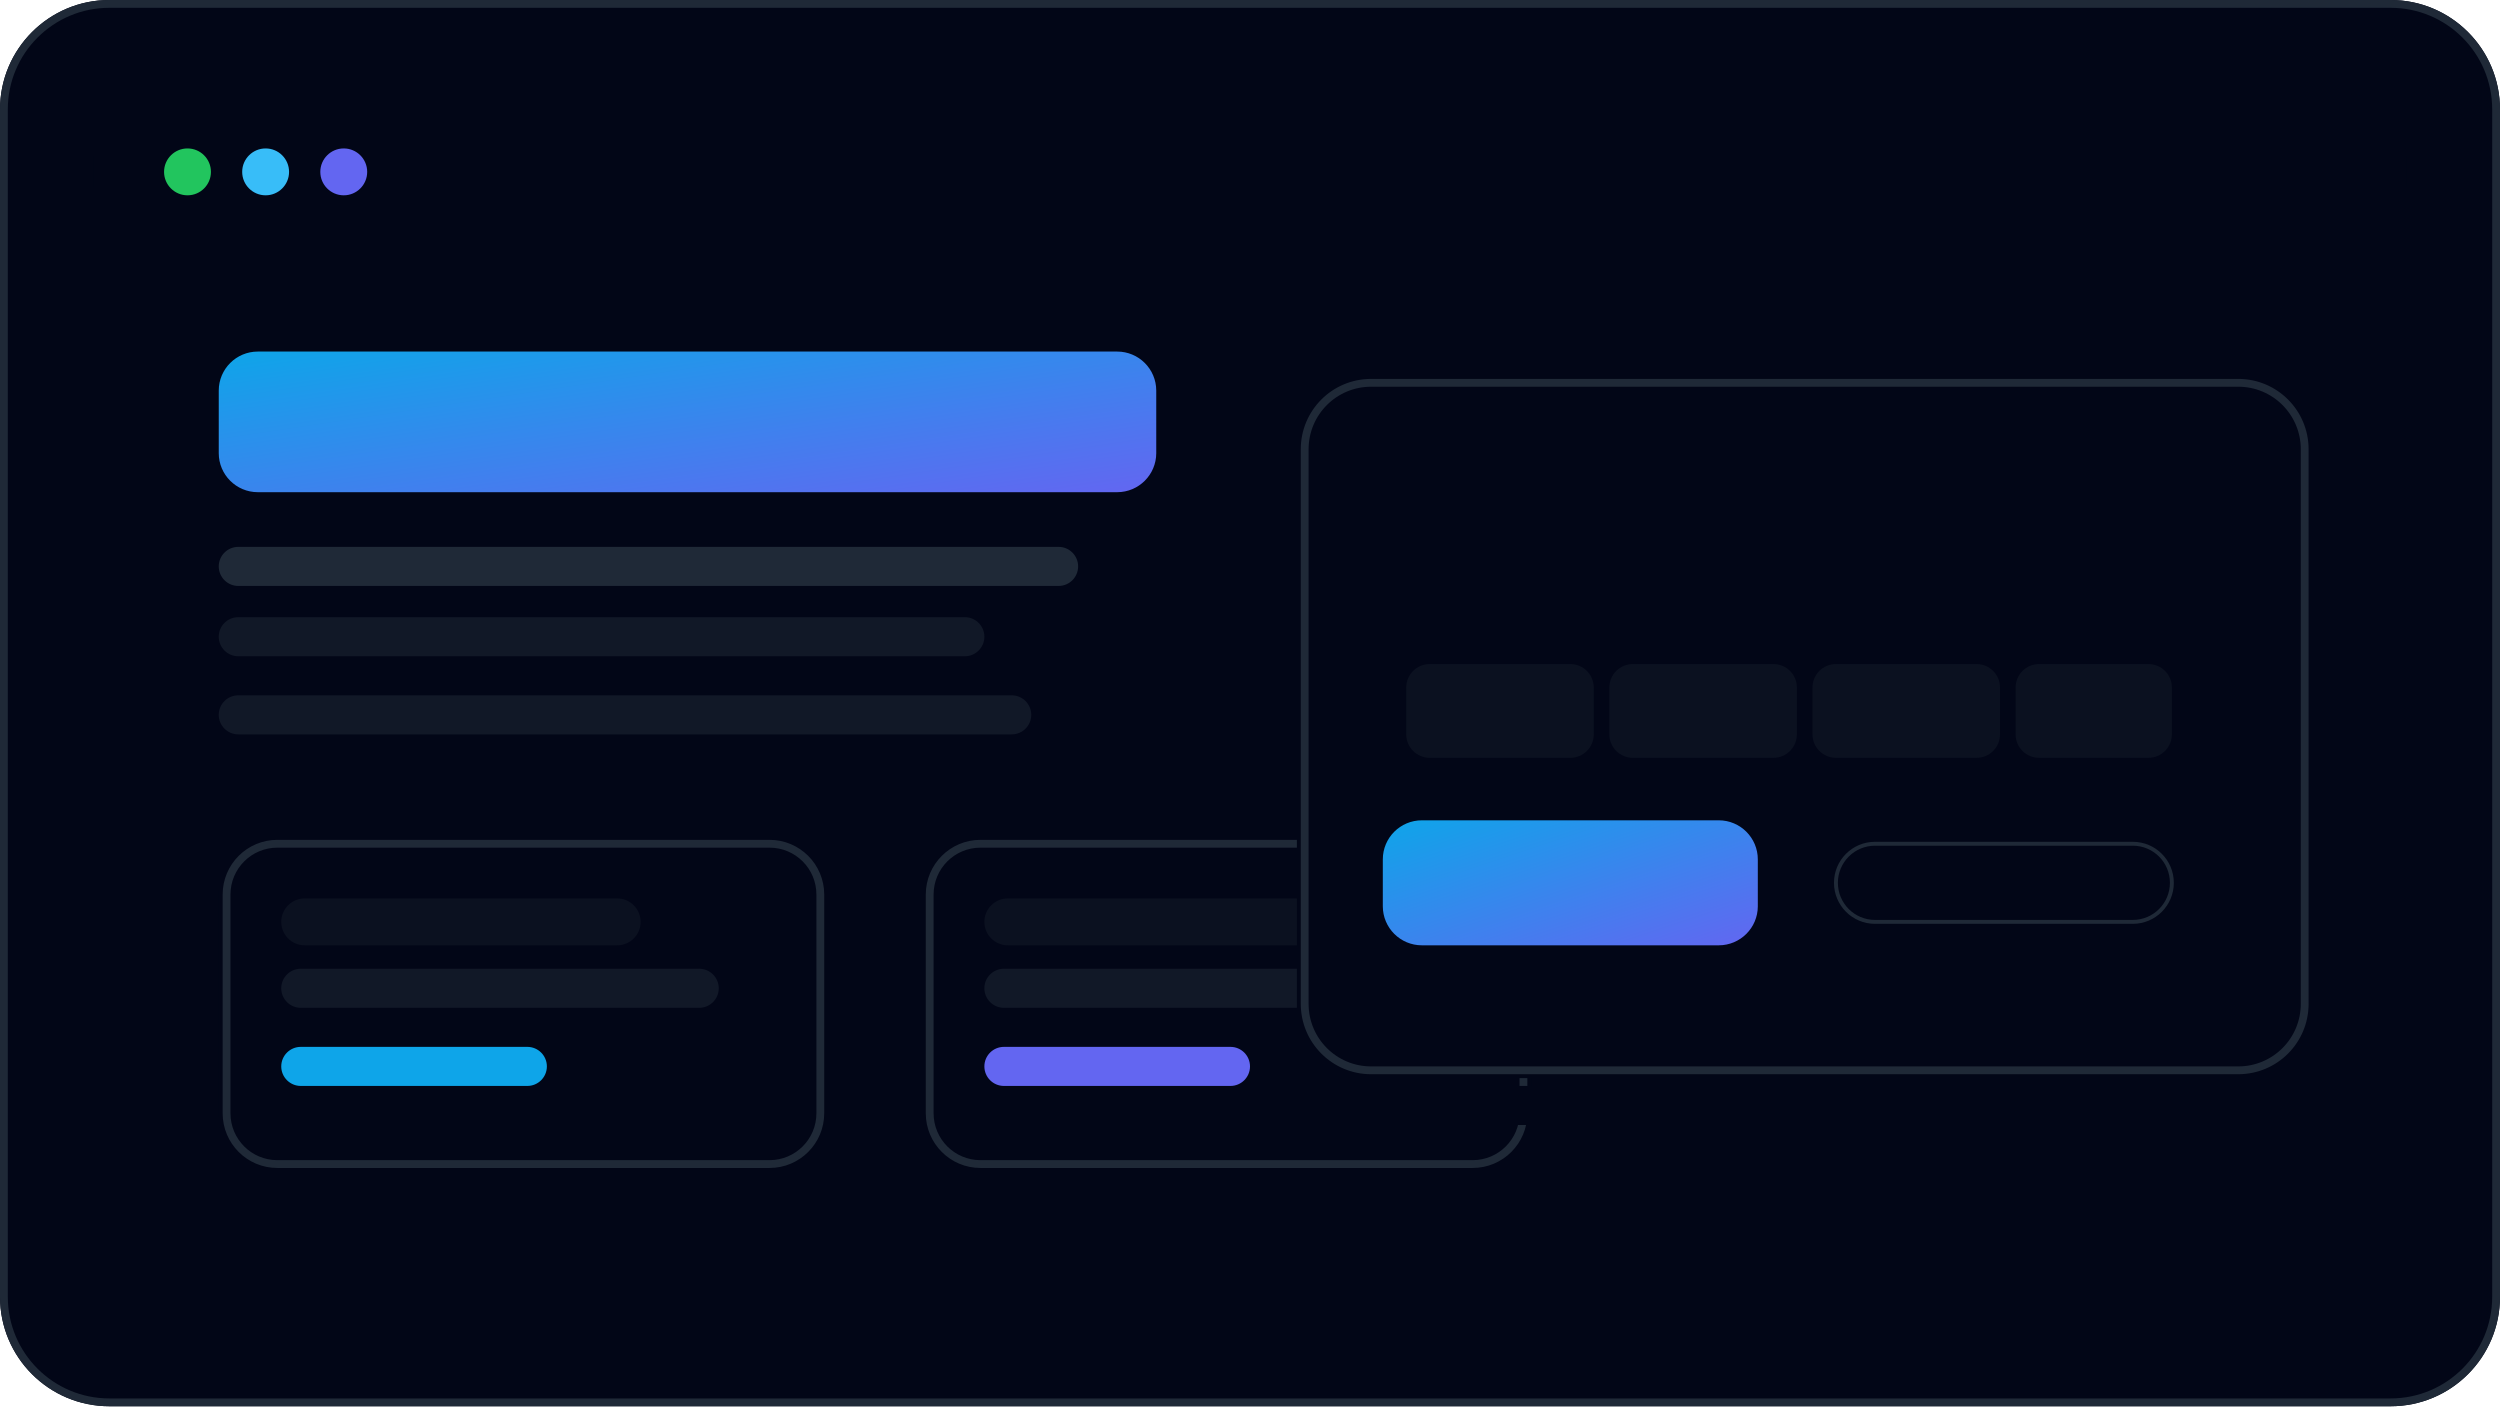
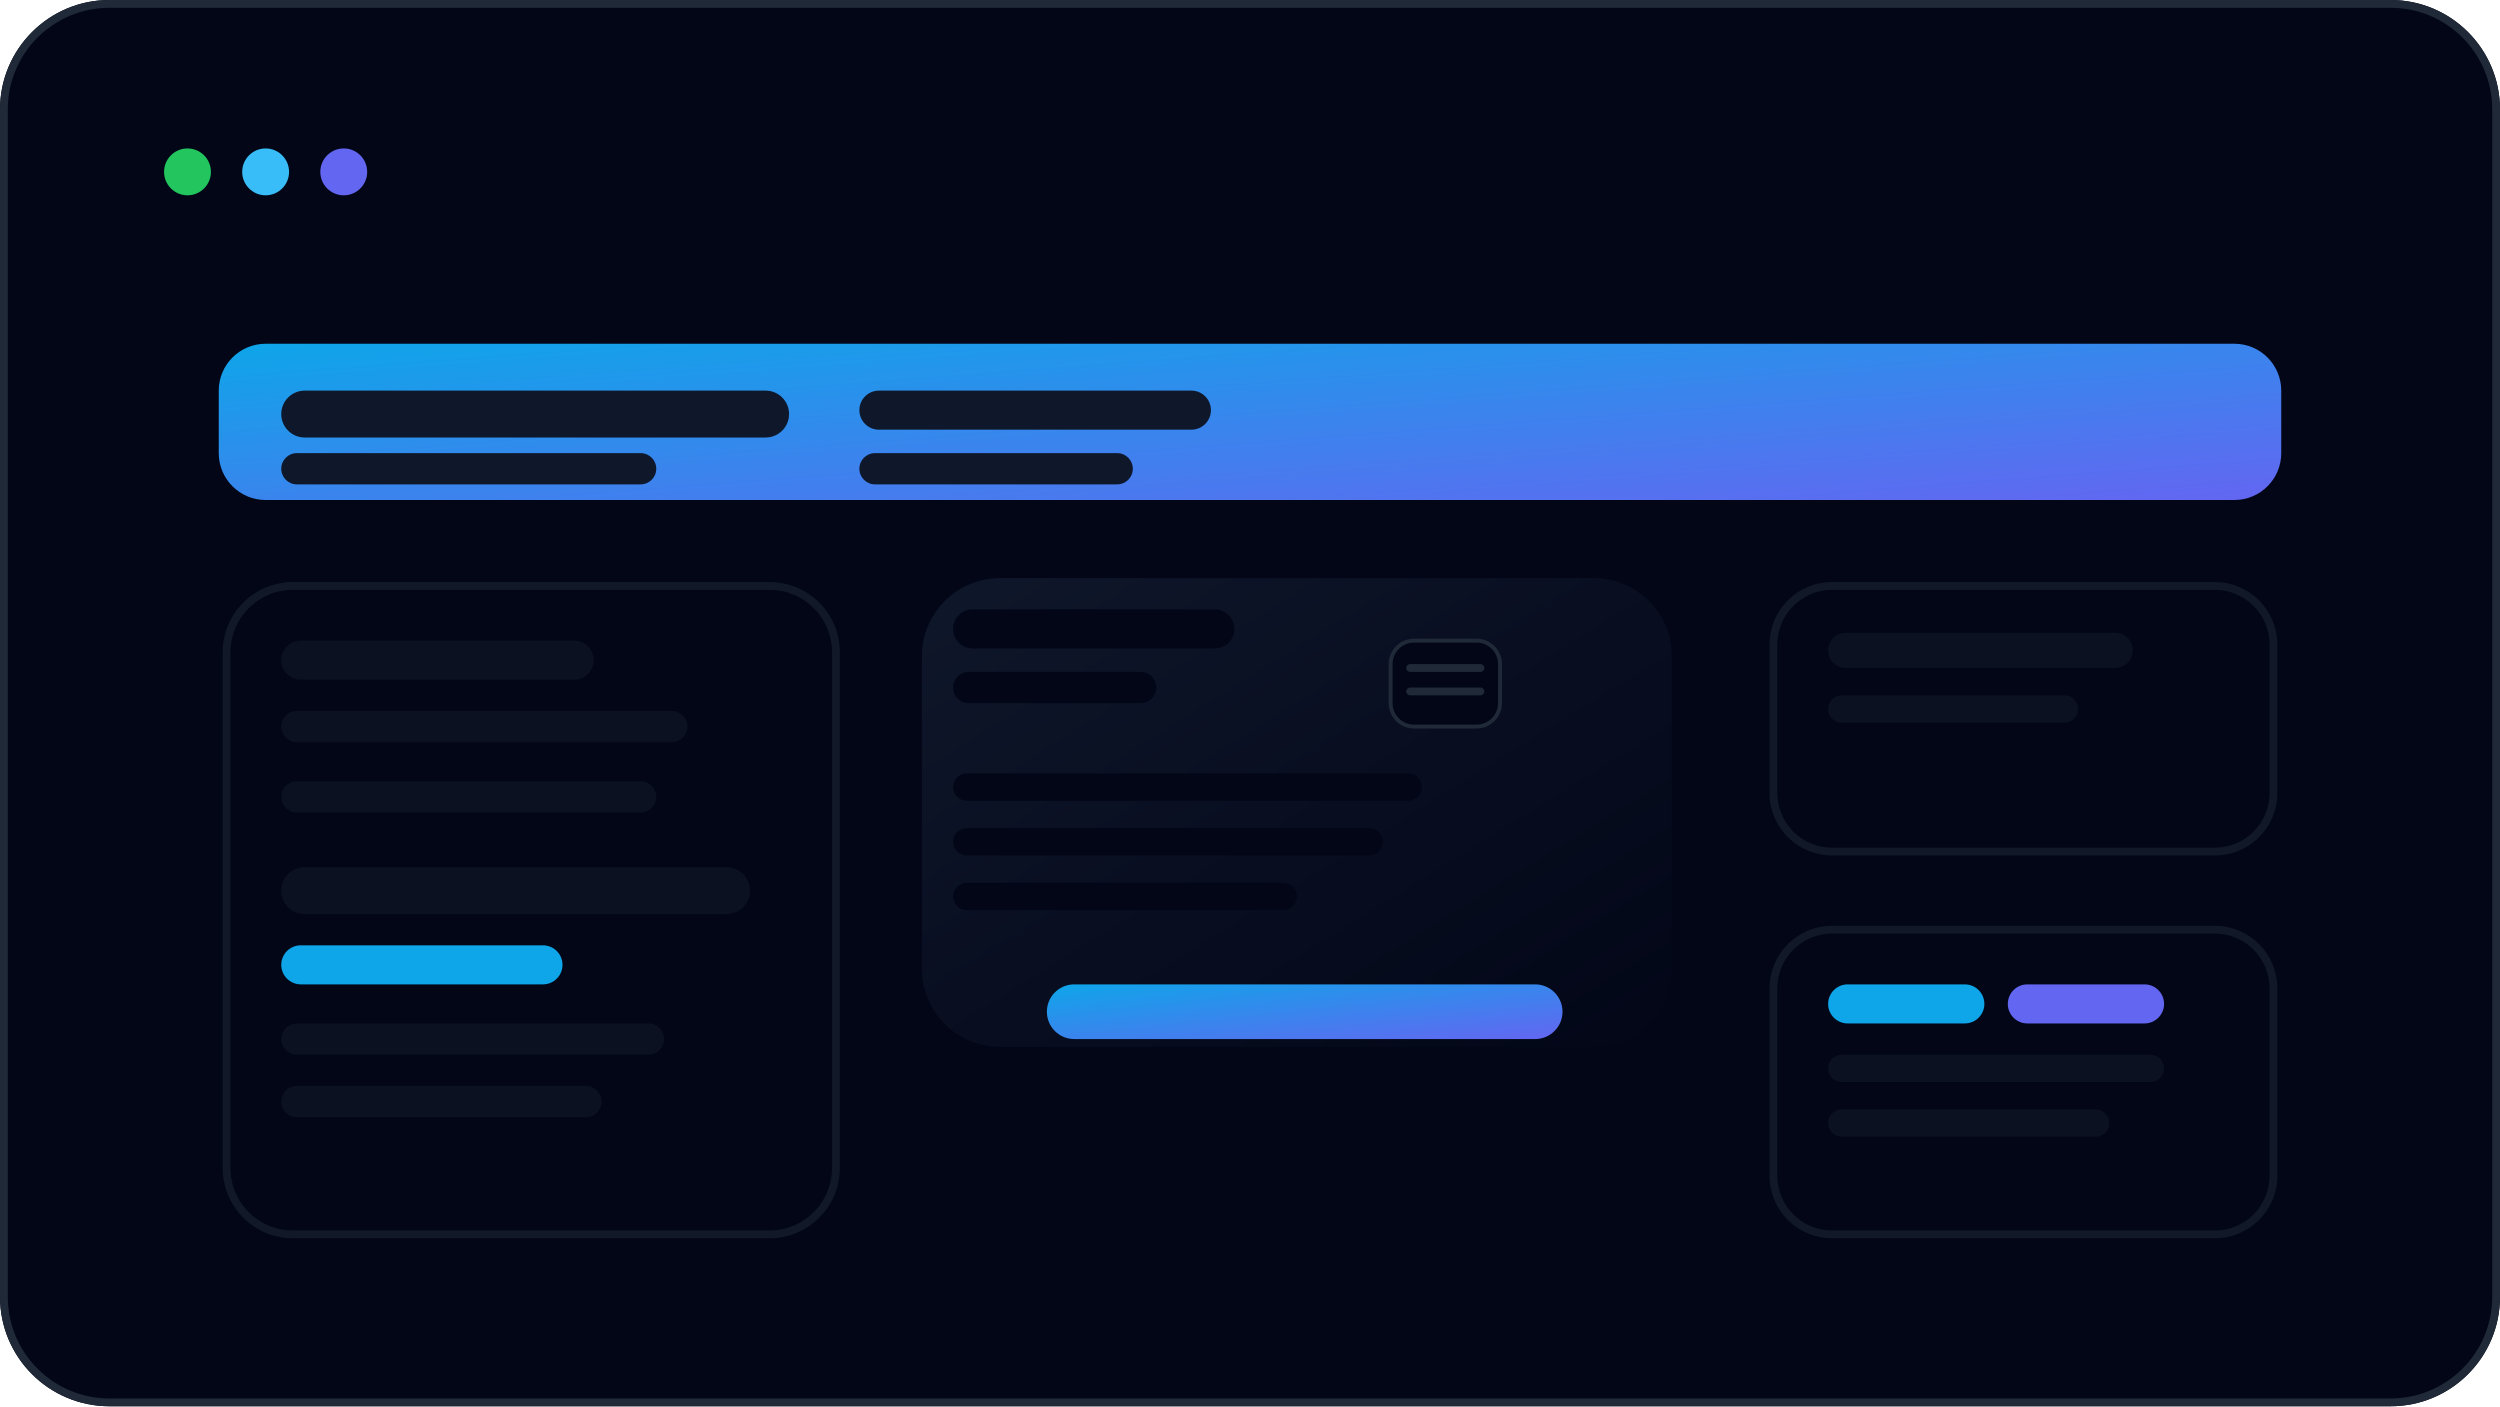
<svg xmlns="http://www.w3.org/2000/svg" width="640" height="360" viewBox="0 0 640 360" fill="none">
  <defs>
    <linearGradient id="gixBankBg" x1="0" y1="0" x2="1" y2="1">
      <stop offset="0" stop-color="#0EA5E9" />
      <stop offset="1" stop-color="#6366F1" />
+     </linearGradient>
+     <linearGradient id="gixBankCard" x1="0" y1="0" x2="1" y2="1">
+       <stop offset="0" stop-color="#0F172A" />
+       <stop offset="1" stop-color="#020617" />
    </linearGradient>
  </defs>
  <rect width="640" height="360" rx="28" fill="#020617" />
  <rect x="1" y="1" width="638" height="358" rx="27" stroke="#1F2937" stroke-width="2" />
  <rect x="24" y="24" width="592" height="40" rx="16" fill="#020617" />
  <circle cx="48" cy="44" r="6" fill="#22C55E" />
  <circle cx="68" cy="44" r="6" fill="#38BDF8" />
  <circle cx="88" cy="44" r="6" fill="#6366F1" />
-   <rect x="120" y="34" width="110" height="20" rx="10" fill="#020617" />
-   <rect x="246" y="34" width="96" height="20" rx="10" fill="#020617" />
-   <rect x="358" y="34" width="84" height="20" rx="10" fill="#020617" />
-   <rect x="56" y="90" width="240" height="36" rx="10" fill="url(#gixBankBg)" />
-   <rect x="56" y="140" width="220" height="10" rx="5" fill="#1F2937" />
-   <rect x="56" y="158" width="196" height="10" rx="5" fill="#111827" />
-   <rect x="56" y="178" width="208" height="10" rx="5" fill="#111827" />
-   <rect x="56" y="214" width="156" height="86" rx="14" fill="#020617" />
-   <rect x="58" y="216" width="152" height="82" rx="13" stroke="#1F2937" stroke-width="2" />
-   <rect x="72" y="230" width="92" height="12" rx="6" fill="#0B1120" />
-   <rect x="72" y="248" width="112" height="10" rx="5" fill="#111827" />
-   <rect x="72" y="268" width="68" height="10" rx="5" fill="#0EA5E9" />
-   <rect x="236" y="214" width="156" height="86" rx="14" fill="#020617" />
-   <rect x="238" y="216" width="152" height="82" rx="13" stroke="#1F2937" stroke-width="2" />
-   <rect x="252" y="230" width="92" height="12" rx="6" fill="#0B1120" />
-   <rect x="252" y="248" width="112" height="10" rx="5" fill="#111827" />
-   <rect x="252" y="268" width="68" height="10" rx="5" fill="#6366F1" />
-   <rect x="332" y="96" width="260" height="180" rx="18" fill="#020617" />
-   <rect x="334" y="98" width="256" height="176" rx="17" stroke="#1F2937" stroke-width="2" />
-   <rect x="354" y="118" width="120" height="12" rx="6" fill="#020617" />
-   <rect x="354" y="138" width="92" height="8" rx="4" fill="#020617" />
-   <rect x="354" y="164" width="208" height="36" rx="9" fill="#020617" />
-   <rect x="360" y="170" width="48" height="24" rx="6" fill="#0B1120" />
-   <rect x="412" y="170" width="48" height="24" rx="6" fill="#0B1120" />
-   <rect x="464" y="170" width="48" height="24" rx="6" fill="#0B1120" />
-   <rect x="516" y="170" width="40" height="24" rx="6" fill="#0B1120" />
-   <rect x="354" y="210" width="96" height="32" rx="10" fill="url(#gixBankBg)" />
-   <rect x="464" y="210" width="98" height="32" rx="10" fill="#020617" />
-   <rect x="470" y="216" width="86" height="20" rx="10" fill="#020617" stroke="#1F2937" />
-   <rect x="374" y="260" width="148" height="12" rx="6" fill="#020617" />
-   <rect x="374" y="278" width="104" height="10" rx="5" fill="#020617" />
+   <rect x="120" y="34" width="140" height="20" rx="10" fill="#020617" />
+   <rect x="268" y="34" width="96" height="20" rx="10" fill="#020617" />
+   <rect x="376" y="34" width="84" height="20" rx="10" fill="#020617" />
+   <rect x="56" y="88" width="528" height="40" rx="12" fill="url(#gixBankBg)" />
+   <rect x="72" y="100" width="130" height="12" rx="6" fill="#0F172A" />
+   <rect x="72" y="116" width="96" height="8" rx="4" fill="#0F172A" />
+   <rect x="220" y="100" width="90" height="10" rx="5" fill="#0F172A" />
+   <rect x="220" y="116" width="70" height="8" rx="4" fill="#0F172A" />
+   <rect x="56" y="148" width="160" height="170" rx="18" fill="#020617" />
+   <rect x="58" y="150" width="156" height="166" rx="17" stroke="#111827" stroke-width="2" />
+   <rect x="72" y="164" width="80" height="10" rx="5" fill="#0B1120" />
+   <rect x="72" y="182" width="104" height="8" rx="4" fill="#0B1120" />
+   <rect x="72" y="200" width="96" height="8" rx="4" fill="#0B1120" />
+   <rect x="72" y="222" width="120" height="12" rx="6" fill="#0B1120" />
+   <rect x="72" y="242" width="72" height="10" rx="5" fill="#0EA5E9" />
+   <rect x="72" y="262" width="98" height="8" rx="4" fill="#0B1120" />
+   <rect x="72" y="278" width="82" height="8" rx="4" fill="#0B1120" />
+   <rect x="236" y="148" width="192" height="120" rx="20" fill="url(#gixBankCard)" />
+   <rect x="244" y="156" width="72" height="10" rx="5" fill="#020617" />
+   <rect x="244" y="172" width="52" height="8" rx="4" fill="#020617" />
+   <rect x="244" y="198" width="120" height="7" rx="3.5" fill="#020617" />
+   <rect x="244" y="212" width="110" height="7" rx="3.5" fill="#020617" />
+   <rect x="244" y="226" width="88" height="7" rx="3.5" fill="#020617" />
+   <rect x="356" y="164" width="28" height="22" rx="6" fill="#020617" stroke="#1F2937" />
+   <rect x="360" y="170" width="20" height="2" rx="1" fill="#1F2937" />
+   <rect x="360" y="176" width="20" height="2" rx="1" fill="#1F2937" />
+   <rect x="268" y="252" width="132" height="14" rx="7" fill="url(#gixBankBg)" />
+   <rect x="452" y="148" width="132" height="72" rx="16" fill="#020617" />
+   <rect x="454" y="150" width="128" height="68" rx="15" stroke="#111827" stroke-width="2" />
+   <rect x="468" y="162" width="78" height="9" rx="4.5" fill="#0B1120" />
+   <rect x="468" y="178" width="64" height="7" rx="3.5" fill="#0B1120" />
+   <rect x="452" y="236" width="132" height="82" rx="16" fill="#020617" />
+   <rect x="454" y="238" width="128" height="78" rx="15" stroke="#111827" stroke-width="2" />
+   <rect x="468" y="252" width="40" height="10" rx="5" fill="#0EA5E9" />
+   <rect x="514" y="252" width="40" height="10" rx="5" fill="#6366F1" />
+   <rect x="468" y="270" width="86" height="7" rx="3.5" fill="#0B1120" />
+   <rect x="468" y="284" width="72" height="7" rx="3.5" fill="#0B1120" />
</svg>
